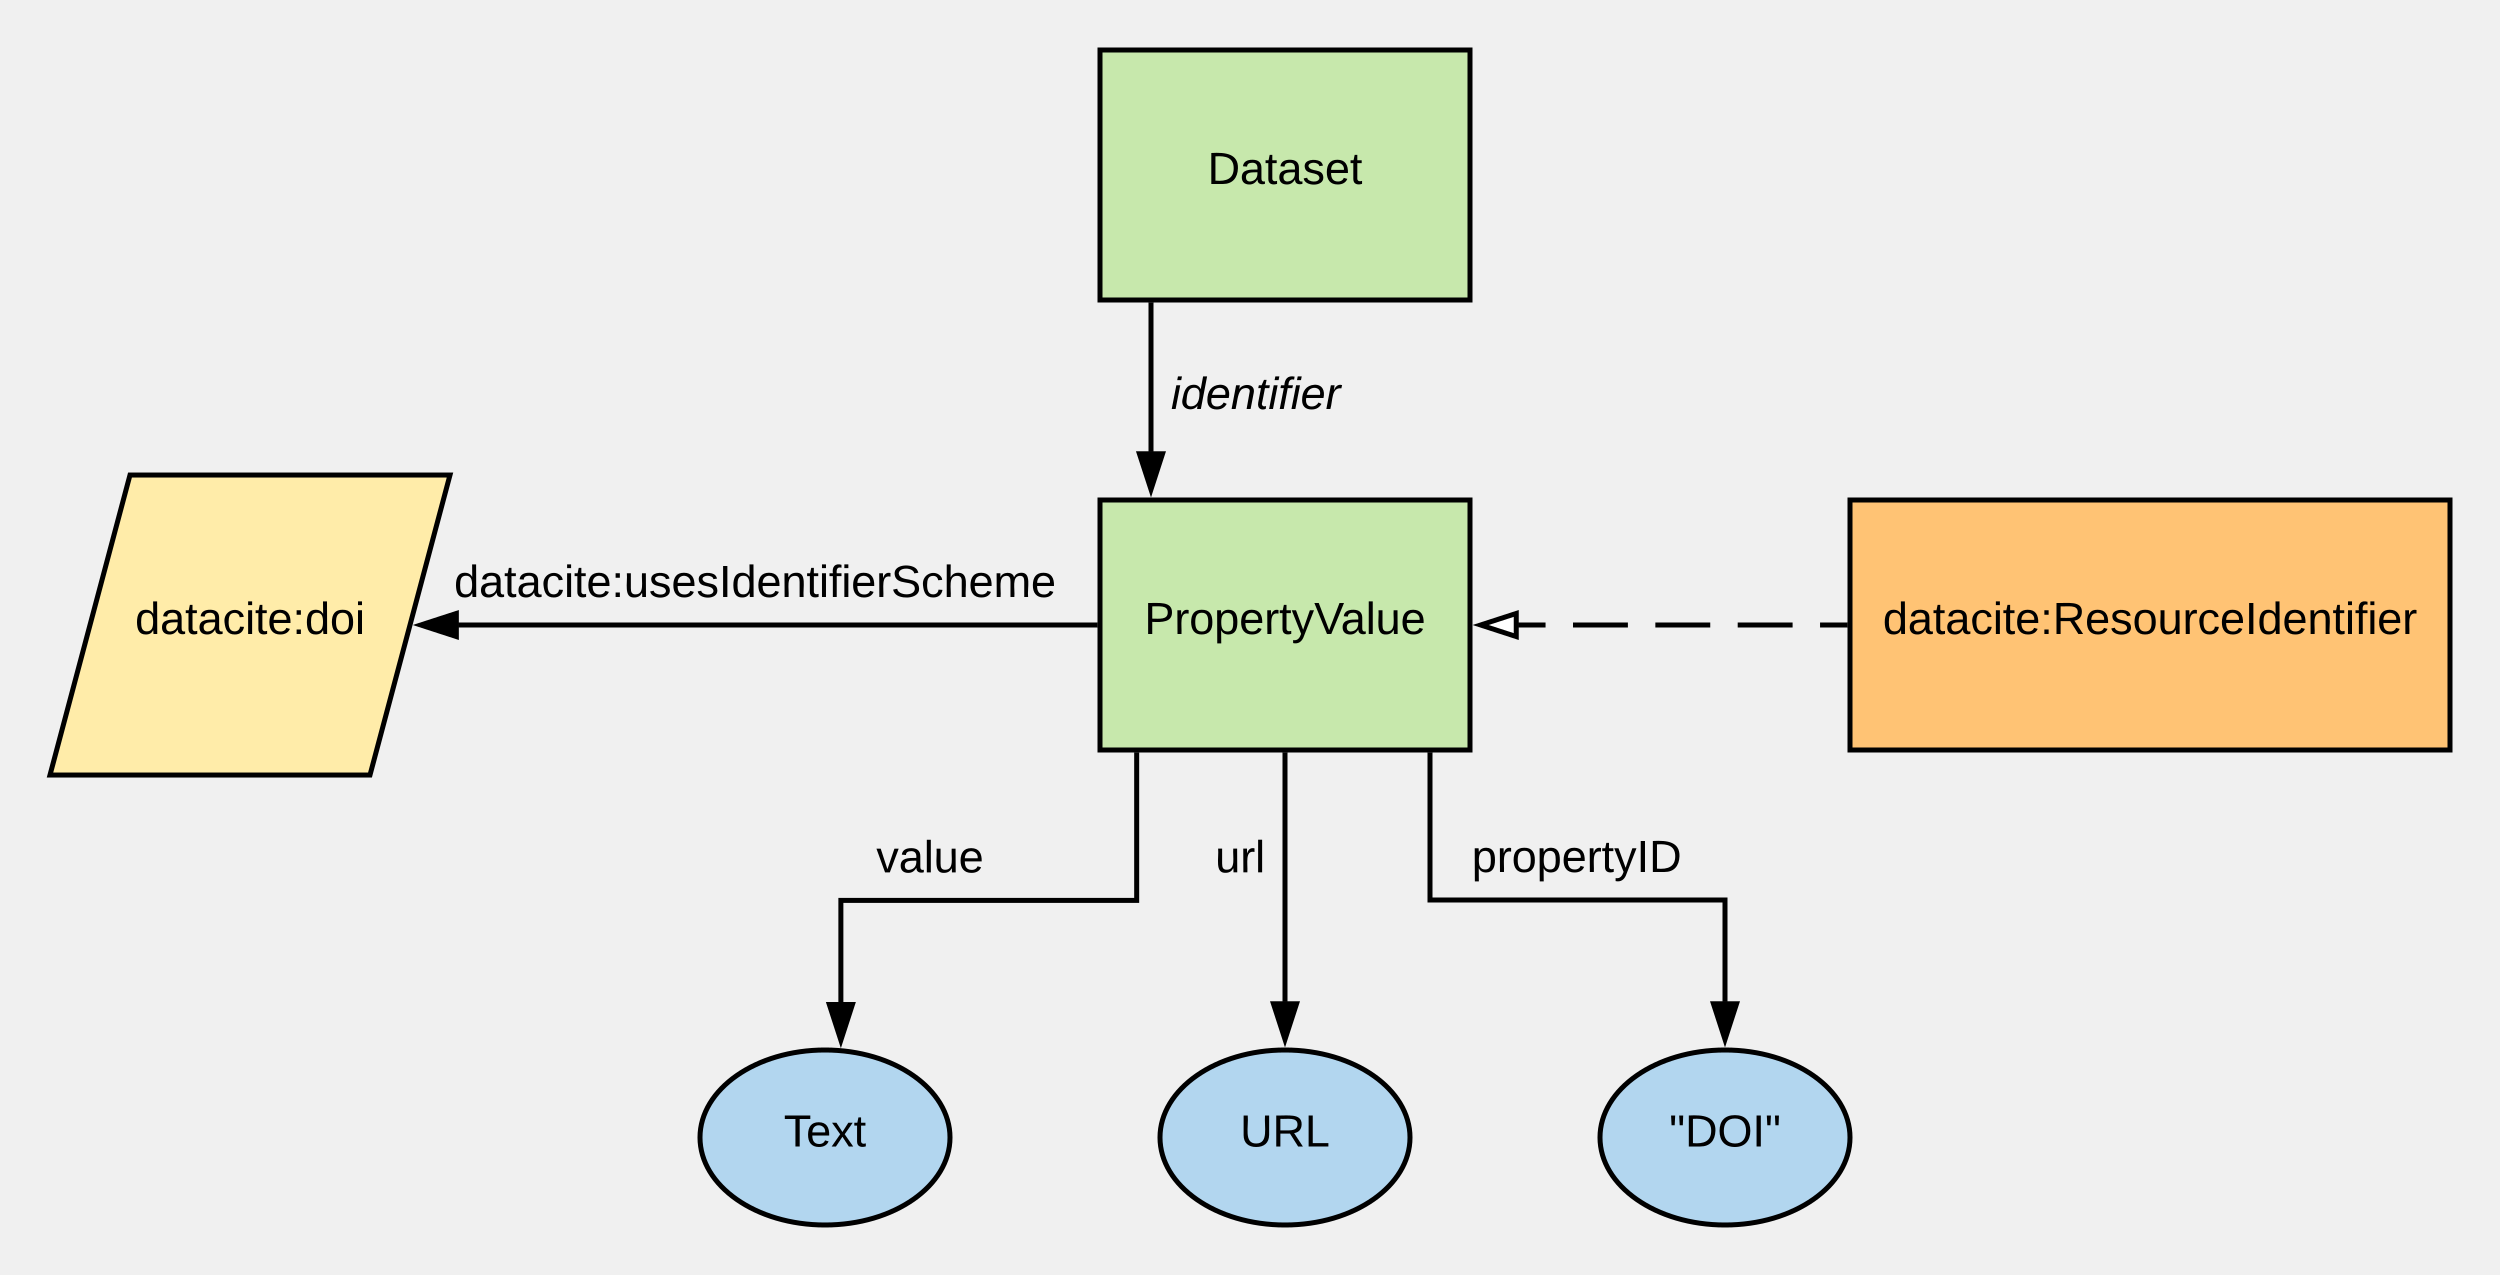
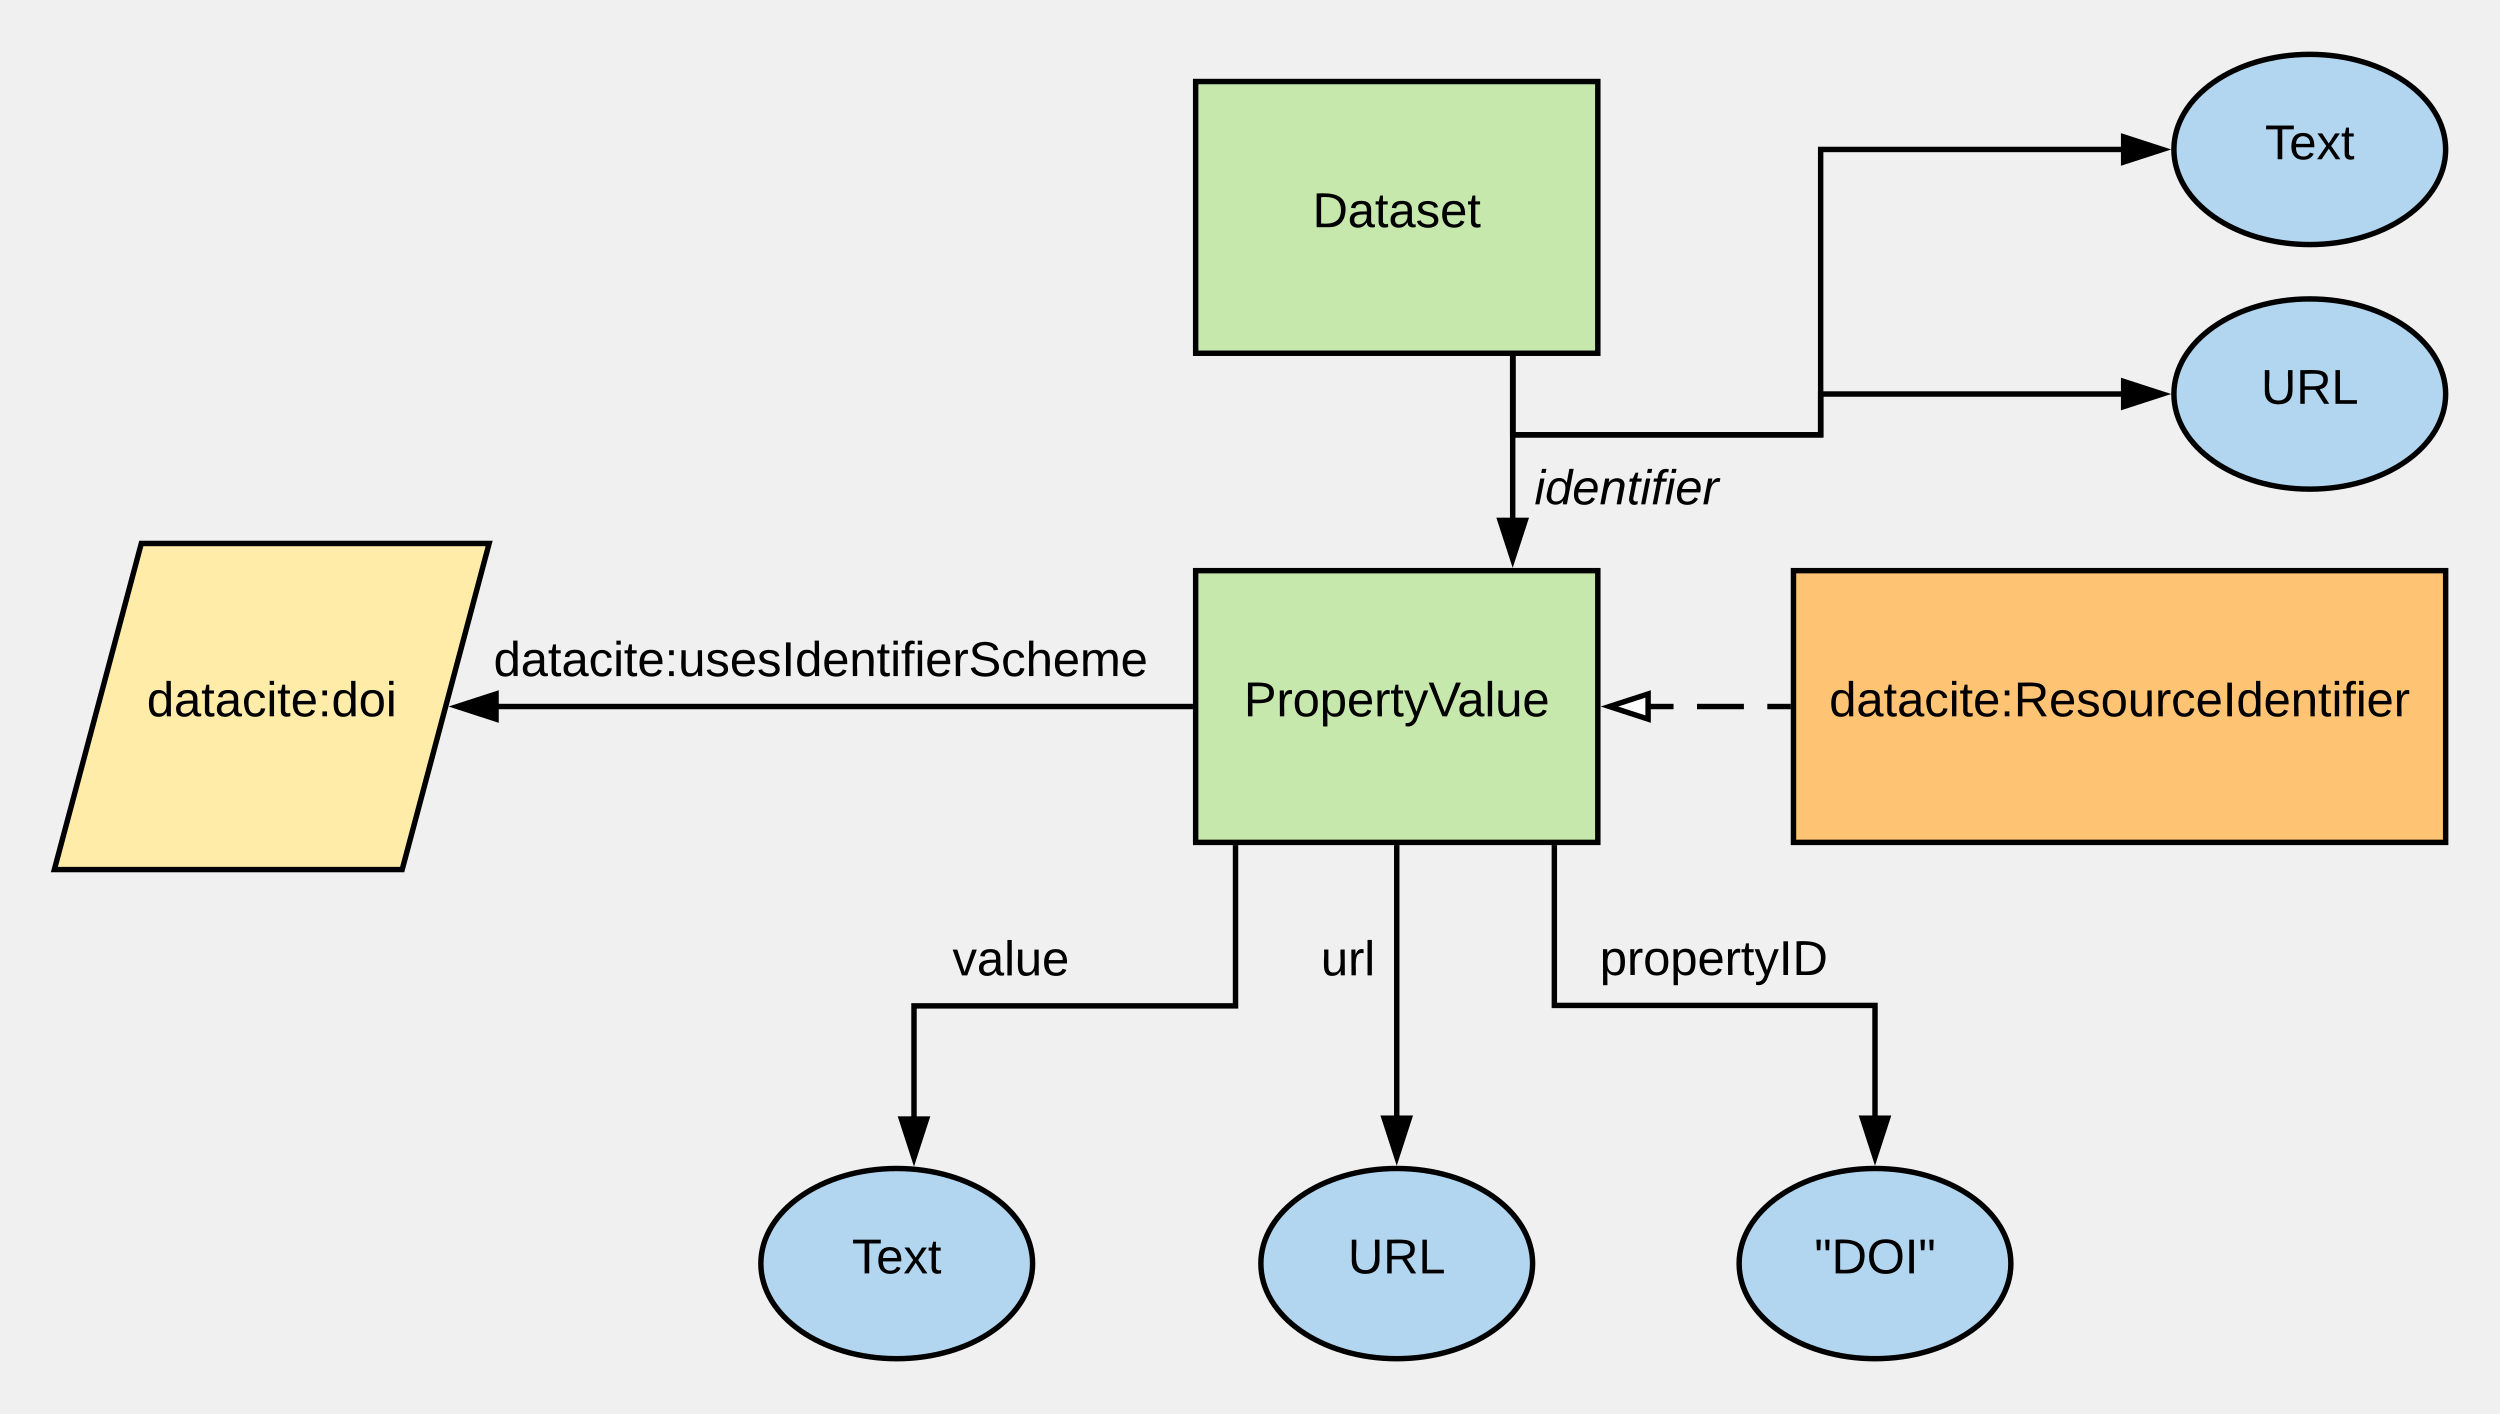
- <svg xmlns="http://www.w3.org/2000/svg" xmlns:ns1="lucid" xmlns:xlink="http://www.w3.org/1999/xlink" width="1000" height="510">
-   <g transform="translate(-160 1260)" ns1:page-tab-id="0_0">
+ <svg xmlns="http://www.w3.org/2000/svg" xmlns:ns1="lucid" xmlns:xlink="http://www.w3.org/1999/xlink" width="920" height="520">
+   <g transform="translate(-160 1270)" ns1:page-tab-id="0_0">
    <path d="M600-1240h148v100H600z" stroke="#000" stroke-width="2" fill="#c7e8ac" />
    <use xlink:href="#a" transform="matrix(1,0,0,1,605,-1235) translate(38.025 48.6)" />
    <path d="M600-1060h148v100H600z" stroke="#000" stroke-width="2" fill="#c7e8ac" />
    <use xlink:href="#b" transform="matrix(1,0,0,1,605,-1055) translate(12.75 48.6)" />
-     <path d="M620.4-1139v59.76" stroke="#000" stroke-width="2" fill="none" />
-     <path d="M621.4-1139h-2v-1h2zM620.4-1064.24l-4.65-14.26h9.28z" />
-     <path d="M620.4-1061l-6.02-18.5h12.02zm-3.27-16.5l3.26 10.03 3.25-10.03z" />
-     <use xlink:href="#c" transform="matrix(1,0,0,1,628.39,-1110.8) translate(0 14.4)" />
-     <path d="M900-1060h240v100H900z" stroke="#000" stroke-width="2" fill="#ffc374" />
-     <use xlink:href="#d" transform="matrix(1,0,0,1,905,-1055) translate(8.15 48.6)" />
-     <path d="M899-1010H767.24" fill="none" />
-     <path d="M899-1010h-10.98m-10.98 0h-21.96m-10.98 0h-21.96m-10.98 0H789.2m-10.98 0h-10.98" stroke="#000" stroke-width="2" fill="none" />
-     <path d="M900-1009h-1v-2h1z" />
+     <path d="M716.67-1139v59.76" stroke="#000" stroke-width="2" fill="none" />
+     <path d="M717.67-1139h-2v-1h2zM716.67-1064.24l-4.64-14.26h9.27z" />
+     <path d="M716.67-1061l-6.02-18.5h12.03zm-3.26-16.5l3.27 10.03 3.26-10.03z" />
+     <use xlink:href="#c" transform="matrix(1,0,0,1,724.6667,-1098.8) translate(0 14.4)" />
+     <path d="M820-1060h240v100H820z" stroke="#000" stroke-width="2" fill="#ffc374" />
+     <use xlink:href="#d" transform="matrix(1,0,0,1,825,-1055) translate(8.15 48.6)" />
+     <path d="M819-1010h-51.76" fill="none" />
+     <path d="M819-1010h-8.63m-8.62 0H784.5m-8.64 0h-8.62" stroke="#000" stroke-width="2" fill="none" />
+     <path d="M820-1009h-1v-2h1z" />
    <path d="M766.5-1005.36l-14.26-4.64 14.26-4.64z" fill="#fff" />
    <path d="M767.5-1004l-18.5-6 18.5-6zm-12.03-6l10.03 3.26v-6.52z" />
    <path d="M724-805c0 19.33-22.4 35-50 35s-50-15.67-50-35 22.4-35 50-35 50 15.67 50 35z" stroke="#000" stroke-width="2" fill="#b2d6ef" />
    <use xlink:href="#e" transform="matrix(1,0,0,1,629,-835) translate(27.05 33.6)" />
    <path d="M900-805c0 19.33-22.4 35-50 35s-50-15.67-50-35 22.4-35 50-35 50 15.67 50 35z" stroke="#000" stroke-width="2" fill="#b2d6ef" />
    <use xlink:href="#f" transform="matrix(1,0,0,1,805,-835) translate(22.675 33.6)" />
    <path d="M540-805c0 19.33-22.4 35-50 35s-50-15.67-50-35 22.4-35 50-35 50 15.67 50 35z" stroke="#000" stroke-width="2" fill="#b2d6ef" />
    <use xlink:href="#g" transform="matrix(1,0,0,1,445,-835) translate(28.525 33.6)" />
    <path d="M212-1070h128l-32 120H180z" stroke="#000" stroke-width="2" fill="#ffeca9" />
    <use xlink:href="#h" transform="matrix(1,0,0,1,185,-1065) translate(29.05 58.6)" />
    <path d="M599-1010H343.27" stroke="#000" stroke-width="2" fill="none" />
    <path d="M600-1009h-1v-2h1zM342.54-1005.36l-14.27-4.64 14.27-4.64z" />
    <path d="M343.54-1004l-18.5-6 18.5-6zm-12.03-6l10.04 3.26v-6.52z" />
    <use xlink:href="#i" transform="matrix(1,0,0,1,341.6425,-1035.6) translate(0 14.4)" />
    <path d="M732-959v59h118v40.76" stroke="#000" stroke-width="2" fill="none" />
    <path d="M733-959h-2v-1h2zM850-844.24l-4.64-14.26h9.28z" />
    <path d="M850-841l-6-18.5h12zm-3.26-16.5l3.26 10.03 3.26-10.03z" />
    <use xlink:href="#j" transform="matrix(1,0,0,1,748.7417,-925.6003) translate(0 14.4)" />
    <path d="M674-959v99.76" stroke="#000" stroke-width="2" fill="none" />
    <path d="M675-959h-2v-1h2zM674-844.24l-4.64-14.26h9.28z" />
    <path d="M674-841l-6-18.5h12zm-3.26-16.5l3.26 10.03 3.26-10.03z" />
    <use xlink:href="#k" transform="matrix(1,0,0,1,646.1,-925.4667) translate(0 14.4)" />
    <path d="M614.67-959v59.16H496.35v40.92" stroke="#000" stroke-width="2" fill="none" />
    <path d="M615.67-959h-2v-1h2zM496.35-843.92l-4.63-14.27H501z" />
    <path d="M496.35-840.7l-6-18.5h12zm-3.26-16.5l3.25 10.04 3.26-10.03z" />
    <use xlink:href="#l" transform="matrix(1,0,0,1,510.525,-925.4427) translate(0 14.4)" />
+     <path d="M1060-1215c0 19.33-22.4 35-50 35s-50-15.67-50-35 22.4-35 50-35 50 15.67 50 35z" stroke="#000" stroke-width="2" fill="#b2d6ef" />
+     <use xlink:href="#g" transform="matrix(1,0,0,1,965,-1245) translate(28.525 33.6)" />
+     <path d="M716.67-1139v29H830v-105h110.76" stroke="#000" stroke-width="2" fill="none" />
+     <path d="M717.67-1139h-2v-1h2zM955.76-1215l-14.26 4.64v-9.28z" />
+     <path d="M959-1215l-18.5 6v-12zm-16.5 3.26l10.03-3.26-10.03-3.26z" />
+     <path d="M1060-1125c0 19.33-22.4 35-50 35s-50-15.67-50-35 22.4-35 50-35 50 15.67 50 35z" stroke="#000" stroke-width="2" fill="#b2d6ef" />
+     <use xlink:href="#e" transform="matrix(1,0,0,1,965,-1155) translate(27.05 33.6)" />
+     <path d="M716.67-1139v29H830v-15h110.76" stroke="#000" stroke-width="2" fill="none" />
+     <path d="M717.67-1139h-2v-1h2zM955.76-1125l-14.26 4.64v-9.28z" />
+     <path d="M959-1125l-18.5 6v-12zm-16.5 3.26l10.03-3.26-10.03-3.26z" />
    <defs>
      <path d="M30-248c118-7 216 8 213 122C240-48 200 0 122 0H30v-248zM63-27c89 8 146-16 146-99s-60-101-146-95v194" id="m" />
      <path d="M141-36C126-15 110 5 73 4 37 3 15-17 15-53c-1-64 63-63 125-63 3-35-9-54-41-54-24 1-41 7-42 31l-33-3c5-37 33-52 76-52 45 0 72 20 72 64v82c-1 20 7 32 28 27v20c-31 9-61-2-59-35zM48-53c0 20 12 33 32 33 41-3 63-29 60-74-43 2-92-5-92 41" id="n" />
      <path d="M59-47c-2 24 18 29 38 22v24C64 9 27 4 27-40v-127H5v-23h24l9-43h21v43h35v23H59v120" id="o" />
      <path d="M135-143c-3-34-86-38-87 0 15 53 115 12 119 90S17 21 10-45l28-5c4 36 97 45 98 0-10-56-113-15-118-90-4-57 82-63 122-42 12 7 21 19 24 35" id="p" />
      <path d="M100-194c63 0 86 42 84 106H49c0 40 14 67 53 68 26 1 43-12 49-29l28 8c-11 28-37 45-77 45C44 4 14-33 15-96c1-61 26-98 85-98zm52 81c6-60-76-77-97-28-3 7-6 17-6 28h103" id="q" />
      <g id="a">
        <use transform="matrix(0.05,0,0,0.05,0,0)" xlink:href="#m" />
        <use transform="matrix(0.05,0,0,0.05,12.95,0)" xlink:href="#n" />
        <use transform="matrix(0.05,0,0,0.05,22.95,0)" xlink:href="#o" />
        <use transform="matrix(0.05,0,0,0.05,27.95,0)" xlink:href="#n" />
        <use transform="matrix(0.05,0,0,0.05,37.95,0)" xlink:href="#p" />
        <use transform="matrix(0.05,0,0,0.05,46.95,0)" xlink:href="#q" />
        <use transform="matrix(0.05,0,0,0.05,56.95,0)" xlink:href="#o" />
      </g>
      <path d="M30-248c87 1 191-15 191 75 0 78-77 80-158 76V0H30v-248zm33 125c57 0 124 11 124-50 0-59-68-47-124-48v98" id="r" />
      <path d="M114-163C36-179 61-72 57 0H25l-1-190h30c1 12-1 29 2 39 6-27 23-49 58-41v29" id="s" />
      <path d="M100-194c62-1 85 37 85 99 1 63-27 99-86 99S16-35 15-95c0-66 28-99 85-99zM99-20c44 1 53-31 53-75 0-43-8-75-51-75s-53 32-53 75 10 74 51 75" id="t" />
      <path d="M115-194c55 1 70 41 70 98S169 2 115 4C84 4 66-9 55-30l1 105H24l-1-265h31l2 30c10-21 28-34 59-34zm-8 174c40 0 45-34 45-75s-6-73-45-74c-42 0-51 32-51 76 0 43 10 73 51 73" id="u" />
      <path d="M179-190L93 31C79 59 56 82 12 73V49c39 6 53-20 64-50L1-190h34L92-34l54-156h33" id="v" />
      <path d="M137 0h-34L2-248h35l83 218 83-218h36" id="w" />
      <path d="M24 0v-261h32V0H24" id="x" />
      <path d="M84 4C-5 8 30-112 23-190h32v120c0 31 7 50 39 49 72-2 45-101 50-169h31l1 190h-30c-1-10 1-25-2-33-11 22-28 36-60 37" id="y" />
      <g id="b">
        <use transform="matrix(0.05,0,0,0.05,0,0)" xlink:href="#r" />
        <use transform="matrix(0.05,0,0,0.05,12,0)" xlink:href="#s" />
        <use transform="matrix(0.05,0,0,0.05,17.95,0)" xlink:href="#t" />
        <use transform="matrix(0.05,0,0,0.05,27.95,0)" xlink:href="#u" />
        <use transform="matrix(0.05,0,0,0.05,37.95,0)" xlink:href="#q" />
        <use transform="matrix(0.05,0,0,0.05,47.95,0)" xlink:href="#s" />
        <use transform="matrix(0.05,0,0,0.05,53.9,0)" xlink:href="#o" />
        <use transform="matrix(0.05,0,0,0.05,58.9,0)" xlink:href="#v" />
        <use transform="matrix(0.05,0,0,0.05,67.9,0)" xlink:href="#w" />
        <use transform="matrix(0.05,0,0,0.05,78.55,0)" xlink:href="#n" />
        <use transform="matrix(0.05,0,0,0.05,88.55,0)" xlink:href="#x" />
        <use transform="matrix(0.05,0,0,0.05,92.5,0)" xlink:href="#y" />
        <use transform="matrix(0.05,0,0,0.05,102.5,0)" xlink:href="#q" />
      </g>
      <path d="M50-231l6-30h32l-6 30H50zM6 0l37-190h31L37 0H6" id="z" />
      <path d="M133-28C103 26-5 8 13-77c13-62 24-115 90-117 29-1 46 15 56 35l19-102h32L160 0h-30zM45-64c-2 27 10 43 35 43 54-1 69-50 69-103 0-29-15-46-42-46-53-1-58 58-62 106" id="A" />
      <path d="M111-194c62-3 86 47 72 106H45c-7 38 6 69 45 68 27-1 43-14 53-32l24 11C152-15 129 4 87 4 38 3 12-23 12-71c0-70 32-119 99-123zm44 81c14-66-71-72-95-28-4 8-8 17-11 28h106" id="B" />
      <path d="M67-158c22-48 132-52 116 29L158 0h-32l25-140c3-38-53-32-70-12C52-117 51-52 38 0H6l36-190h30" id="C" />
      <path d="M51-54c-9 22 5 41 31 30L79-1C43 14 10-4 19-52l22-115H19l5-23h22l19-43h21l-9 43h35l-4 23H73" id="D" />
      <path d="M76-167L44 0H12l33-167H18l4-23h27c3-47 25-81 82-69l-4 24c-35-8-44 15-46 45h37l-5 23H76" id="E" />
      <path d="M66-151c12-25 30-51 66-40l-6 26C45-176 58-65 38 0H6l36-190h30" id="F" />
      <g id="c">
        <use transform="matrix(0.05,0,0,0.05,0,0)" xlink:href="#z" />
        <use transform="matrix(0.05,0,0,0.05,3.95,0)" xlink:href="#A" />
        <use transform="matrix(0.05,0,0,0.05,13.95,0)" xlink:href="#B" />
        <use transform="matrix(0.05,0,0,0.05,23.95,0)" xlink:href="#C" />
        <use transform="matrix(0.05,0,0,0.05,33.95,0)" xlink:href="#D" />
        <use transform="matrix(0.05,0,0,0.05,38.95,0)" xlink:href="#z" />
        <use transform="matrix(0.05,0,0,0.05,42.9,0)" xlink:href="#E" />
        <use transform="matrix(0.05,0,0,0.05,47.9,0)" xlink:href="#z" />
        <use transform="matrix(0.05,0,0,0.05,51.85,0)" xlink:href="#B" />
        <use transform="matrix(0.05,0,0,0.05,61.85,0)" xlink:href="#F" />
      </g>
      <path d="M85-194c31 0 48 13 60 33l-1-100h32l1 261h-30c-2-10 0-23-3-31C134-8 116 4 85 4 32 4 16-35 15-94c0-66 23-100 70-100zm9 24c-40 0-46 34-46 75 0 40 6 74 45 74 42 0 51-32 51-76 0-42-9-74-50-73" id="G" />
      <path d="M96-169c-40 0-48 33-48 73s9 75 48 75c24 0 41-14 43-38l32 2c-6 37-31 61-74 61-59 0-76-41-82-99-10-93 101-131 147-64 4 7 5 14 7 22l-32 3c-4-21-16-35-41-35" id="H" />
      <path d="M24-231v-30h32v30H24zM24 0v-190h32V0H24" id="I" />
      <path d="M33-154v-36h34v36H33zM33 0v-36h34V0H33" id="J" />
      <path d="M233-177c-1 41-23 64-60 70L243 0h-38l-65-103H63V0H30v-248c88 3 205-21 203 71zM63-129c60-2 137 13 137-47 0-61-80-42-137-45v92" id="K" />
      <path d="M33 0v-248h34V0H33" id="L" />
      <path d="M117-194c89-4 53 116 60 194h-32v-121c0-31-8-49-39-48C34-167 62-67 57 0H25l-1-190h30c1 10-1 24 2 32 11-22 29-35 61-36" id="M" />
      <path d="M101-234c-31-9-42 10-38 44h38v23H63V0H32v-167H5v-23h27c-7-52 17-82 69-68v24" id="N" />
      <g id="d">
        <use transform="matrix(0.05,0,0,0.05,0,0)" xlink:href="#G" />
        <use transform="matrix(0.05,0,0,0.05,10,0)" xlink:href="#n" />
        <use transform="matrix(0.05,0,0,0.05,20,0)" xlink:href="#o" />
        <use transform="matrix(0.05,0,0,0.05,25,0)" xlink:href="#n" />
        <use transform="matrix(0.05,0,0,0.05,35,0)" xlink:href="#H" />
        <use transform="matrix(0.05,0,0,0.05,44,0)" xlink:href="#I" />
        <use transform="matrix(0.05,0,0,0.05,47.95,0)" xlink:href="#o" />
        <use transform="matrix(0.05,0,0,0.05,52.95,0)" xlink:href="#q" />
        <use transform="matrix(0.05,0,0,0.05,62.95,0)" xlink:href="#J" />
        <use transform="matrix(0.05,0,0,0.05,67.95,0)" xlink:href="#K" />
        <use transform="matrix(0.05,0,0,0.05,80.9,0)" xlink:href="#q" />
        <use transform="matrix(0.05,0,0,0.05,90.9,0)" xlink:href="#p" />
        <use transform="matrix(0.05,0,0,0.05,99.9,0)" xlink:href="#t" />
        <use transform="matrix(0.05,0,0,0.05,109.9,0)" xlink:href="#y" />
        <use transform="matrix(0.05,0,0,0.05,119.9,0)" xlink:href="#s" />
        <use transform="matrix(0.05,0,0,0.05,125.85,0)" xlink:href="#H" />
        <use transform="matrix(0.05,0,0,0.05,134.85,0)" xlink:href="#q" />
        <use transform="matrix(0.05,0,0,0.05,144.85,0)" xlink:href="#L" />
        <use transform="matrix(0.05,0,0,0.05,149.85,0)" xlink:href="#G" />
        <use transform="matrix(0.05,0,0,0.05,159.85,0)" xlink:href="#q" />
        <use transform="matrix(0.05,0,0,0.05,169.85,0)" xlink:href="#M" />
        <use transform="matrix(0.05,0,0,0.05,179.85,0)" xlink:href="#o" />
        <use transform="matrix(0.05,0,0,0.05,184.85,0)" xlink:href="#I" />
        <use transform="matrix(0.05,0,0,0.05,188.8,0)" xlink:href="#N" />
        <use transform="matrix(0.05,0,0,0.05,193.8,0)" xlink:href="#I" />
        <use transform="matrix(0.05,0,0,0.05,197.75,0)" xlink:href="#q" />
        <use transform="matrix(0.05,0,0,0.05,207.75,0)" xlink:href="#s" />
      </g>
      <path d="M232-93c-1 65-40 97-104 97C67 4 28-28 28-90v-158h33c8 89-33 224 67 224 102 0 64-133 71-224h33v155" id="O" />
      <path d="M30 0v-248h33v221h125V0H30" id="P" />
      <g id="e">
        <use transform="matrix(0.05,0,0,0.05,0,0)" xlink:href="#O" />
        <use transform="matrix(0.05,0,0,0.05,12.95,0)" xlink:href="#K" />
        <use transform="matrix(0.05,0,0,0.05,25.9,0)" xlink:href="#P" />
      </g>
      <path d="M109-170H84l-4-78h32zm-65 0H19l-4-78h33" id="Q" />
      <path d="M140-251c81 0 123 46 123 126C263-46 219 4 140 4 59 4 17-45 17-125s42-126 123-126zm0 227c63 0 89-41 89-101s-29-99-89-99c-61 0-89 39-89 99S79-25 140-24" id="R" />
      <g id="f">
        <use transform="matrix(0.05,0,0,0.05,0,0)" xlink:href="#Q" />
        <use transform="matrix(0.05,0,0,0.05,6.35,0)" xlink:href="#m" />
        <use transform="matrix(0.05,0,0,0.05,19.3,0)" xlink:href="#R" />
        <use transform="matrix(0.05,0,0,0.05,33.3,0)" xlink:href="#L" />
        <use transform="matrix(0.05,0,0,0.05,38.3,0)" xlink:href="#Q" />
      </g>
      <path d="M127-220V0H93v-220H8v-28h204v28h-85" id="S" />
      <path d="M141 0L90-78 38 0H4l68-98-65-92h35l48 74 47-74h35l-64 92 68 98h-35" id="T" />
      <g id="g">
        <use transform="matrix(0.05,0,0,0.05,0,0)" xlink:href="#S" />
        <use transform="matrix(0.05,0,0,0.05,8.95,0)" xlink:href="#q" />
        <use transform="matrix(0.05,0,0,0.05,18.95,0)" xlink:href="#T" />
        <use transform="matrix(0.05,0,0,0.05,27.95,0)" xlink:href="#o" />
      </g>
      <g id="h">
        <use transform="matrix(0.05,0,0,0.05,0,0)" xlink:href="#G" />
        <use transform="matrix(0.05,0,0,0.05,10,0)" xlink:href="#n" />
        <use transform="matrix(0.05,0,0,0.05,20,0)" xlink:href="#o" />
        <use transform="matrix(0.05,0,0,0.05,25,0)" xlink:href="#n" />
        <use transform="matrix(0.05,0,0,0.05,35,0)" xlink:href="#H" />
        <use transform="matrix(0.05,0,0,0.05,44,0)" xlink:href="#I" />
        <use transform="matrix(0.05,0,0,0.05,47.95,0)" xlink:href="#o" />
        <use transform="matrix(0.05,0,0,0.05,52.95,0)" xlink:href="#q" />
        <use transform="matrix(0.05,0,0,0.05,62.95,0)" xlink:href="#J" />
        <use transform="matrix(0.05,0,0,0.05,67.95,0)" xlink:href="#G" />
        <use transform="matrix(0.05,0,0,0.05,77.95,0)" xlink:href="#t" />
        <use transform="matrix(0.05,0,0,0.05,87.95,0)" xlink:href="#I" />
      </g>
      <path d="M185-189c-5-48-123-54-124 2 14 75 158 14 163 119 3 78-121 87-175 55-17-10-28-26-33-46l33-7c5 56 141 63 141-1 0-78-155-14-162-118-5-82 145-84 179-34 5 7 8 16 11 25" id="U" />
      <path d="M106-169C34-169 62-67 57 0H25v-261h32l-1 103c12-21 28-36 61-36 89 0 53 116 60 194h-32v-121c2-32-8-49-39-48" id="V" />
      <path d="M210-169c-67 3-38 105-44 169h-31v-121c0-29-5-50-35-48C34-165 62-65 56 0H25l-1-190h30c1 10-1 24 2 32 10-44 99-50 107 0 11-21 27-35 58-36 85-2 47 119 55 194h-31v-121c0-29-5-49-35-48" id="W" />
      <g id="i">
        <use transform="matrix(0.05,0,0,0.05,0,0)" xlink:href="#G" />
        <use transform="matrix(0.05,0,0,0.05,10,0)" xlink:href="#n" />
        <use transform="matrix(0.05,0,0,0.05,20,0)" xlink:href="#o" />
        <use transform="matrix(0.05,0,0,0.05,25,0)" xlink:href="#n" />
        <use transform="matrix(0.05,0,0,0.05,35,0)" xlink:href="#H" />
        <use transform="matrix(0.05,0,0,0.05,44,0)" xlink:href="#I" />
        <use transform="matrix(0.05,0,0,0.05,47.95,0)" xlink:href="#o" />
        <use transform="matrix(0.05,0,0,0.05,52.95,0)" xlink:href="#q" />
        <use transform="matrix(0.05,0,0,0.05,62.95,0)" xlink:href="#J" />
        <use transform="matrix(0.05,0,0,0.05,67.95,0)" xlink:href="#y" />
        <use transform="matrix(0.05,0,0,0.05,77.95,0)" xlink:href="#p" />
        <use transform="matrix(0.05,0,0,0.05,86.95,0)" xlink:href="#q" />
        <use transform="matrix(0.05,0,0,0.05,96.95,0)" xlink:href="#p" />
        <use transform="matrix(0.05,0,0,0.05,105.95,0)" xlink:href="#L" />
        <use transform="matrix(0.05,0,0,0.05,110.95,0)" xlink:href="#G" />
        <use transform="matrix(0.05,0,0,0.05,120.95,0)" xlink:href="#q" />
        <use transform="matrix(0.05,0,0,0.05,130.95,0)" xlink:href="#M" />
        <use transform="matrix(0.05,0,0,0.05,140.95,0)" xlink:href="#o" />
        <use transform="matrix(0.05,0,0,0.05,145.95,0)" xlink:href="#I" />
        <use transform="matrix(0.05,0,0,0.05,149.9,0)" xlink:href="#N" />
        <use transform="matrix(0.05,0,0,0.05,154.9,0)" xlink:href="#I" />
        <use transform="matrix(0.05,0,0,0.05,158.85,0)" xlink:href="#q" />
        <use transform="matrix(0.05,0,0,0.05,168.85,0)" xlink:href="#s" />
        <use transform="matrix(0.05,0,0,0.05,174.8,0)" xlink:href="#U" />
        <use transform="matrix(0.05,0,0,0.05,186.8,0)" xlink:href="#H" />
        <use transform="matrix(0.05,0,0,0.05,195.8,0)" xlink:href="#V" />
        <use transform="matrix(0.05,0,0,0.05,205.8,0)" xlink:href="#q" />
        <use transform="matrix(0.05,0,0,0.05,215.8,0)" xlink:href="#W" />
        <use transform="matrix(0.05,0,0,0.05,230.75,0)" xlink:href="#q" />
      </g>
      <g id="j">
        <use transform="matrix(0.05,0,0,0.05,0,0)" xlink:href="#u" />
        <use transform="matrix(0.05,0,0,0.05,10,0)" xlink:href="#s" />
        <use transform="matrix(0.05,0,0,0.05,15.95,0)" xlink:href="#t" />
        <use transform="matrix(0.05,0,0,0.05,25.95,0)" xlink:href="#u" />
        <use transform="matrix(0.05,0,0,0.05,35.95,0)" xlink:href="#q" />
        <use transform="matrix(0.05,0,0,0.05,45.95,0)" xlink:href="#s" />
        <use transform="matrix(0.05,0,0,0.05,51.9,0)" xlink:href="#o" />
        <use transform="matrix(0.05,0,0,0.05,56.9,0)" xlink:href="#v" />
        <use transform="matrix(0.05,0,0,0.05,65.9,0)" xlink:href="#L" />
        <use transform="matrix(0.05,0,0,0.05,70.9,0)" xlink:href="#m" />
      </g>
      <g id="k">
        <use transform="matrix(0.05,0,0,0.05,0,0)" xlink:href="#y" />
        <use transform="matrix(0.05,0,0,0.05,10,0)" xlink:href="#s" />
        <use transform="matrix(0.05,0,0,0.05,15.95,0)" xlink:href="#x" />
      </g>
      <path d="M108 0H70L1-190h34L89-25l56-165h34" id="X" />
      <g id="l">
        <use transform="matrix(0.05,0,0,0.05,0,0)" xlink:href="#X" />
        <use transform="matrix(0.05,0,0,0.05,9,0)" xlink:href="#n" />
        <use transform="matrix(0.05,0,0,0.05,19,0)" xlink:href="#x" />
        <use transform="matrix(0.05,0,0,0.05,22.95,0)" xlink:href="#y" />
        <use transform="matrix(0.05,0,0,0.05,32.95,0)" xlink:href="#q" />
      </g>
    </defs>
  </g>
</svg>
